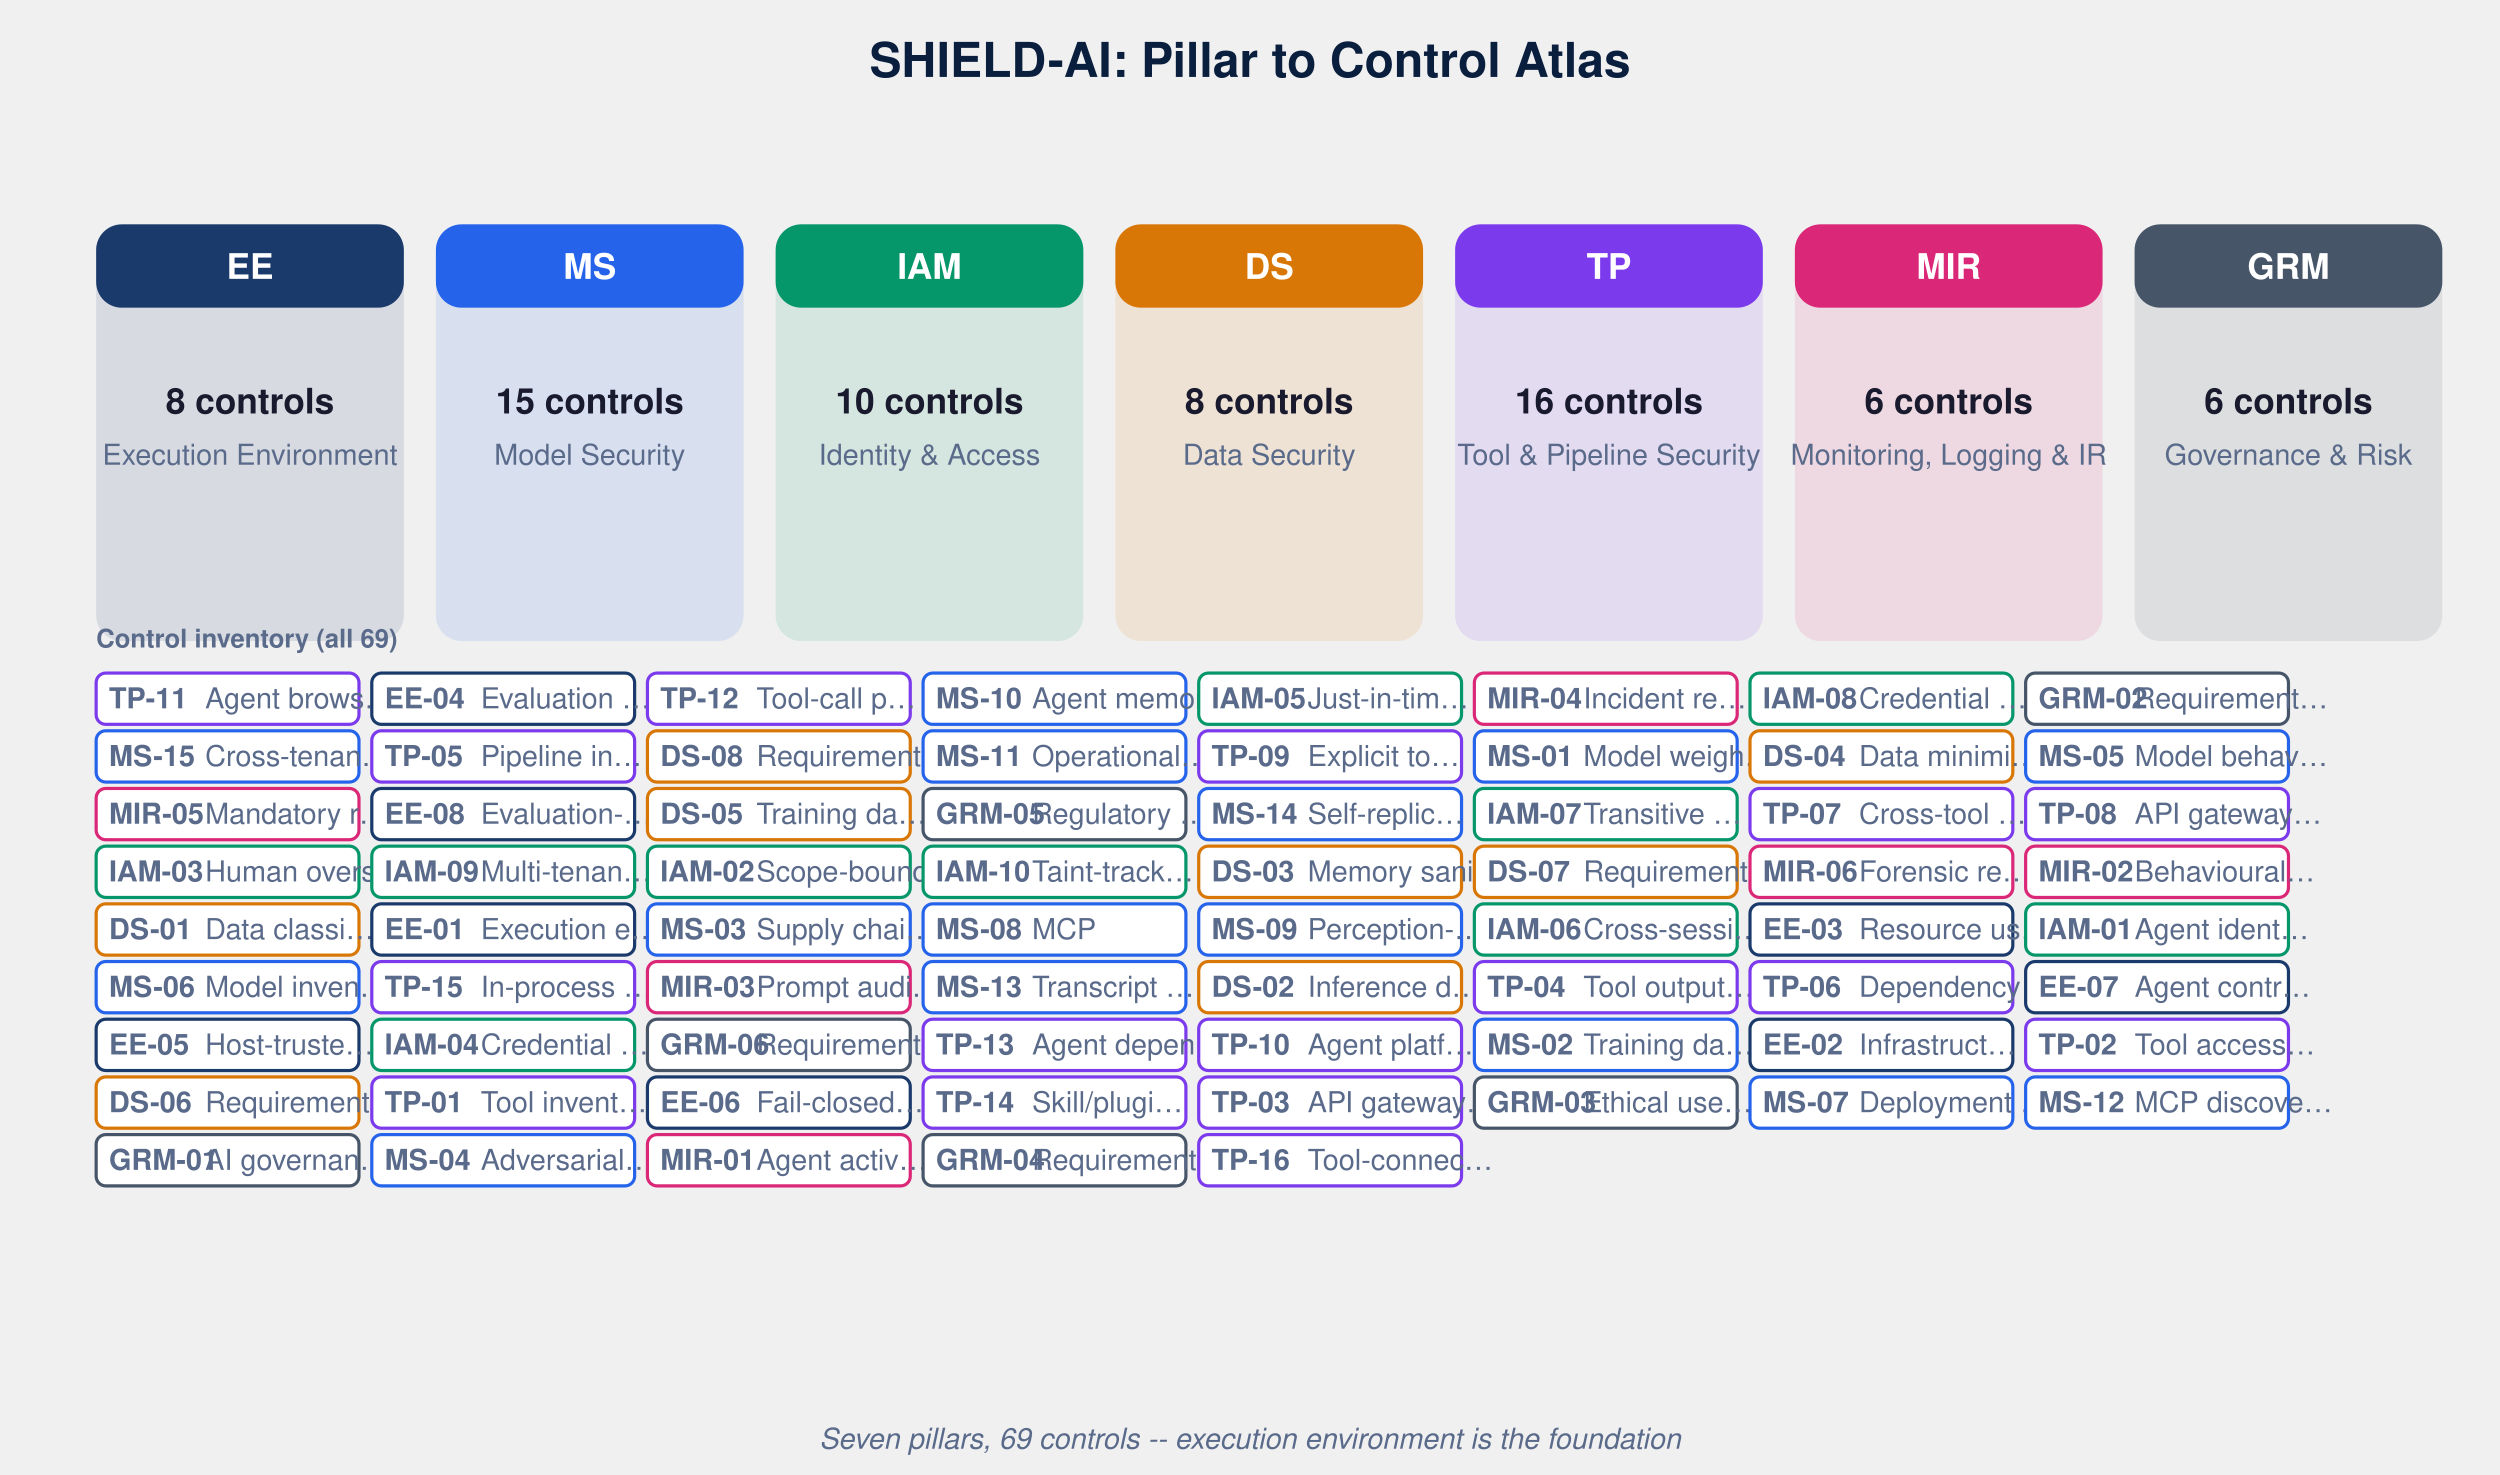
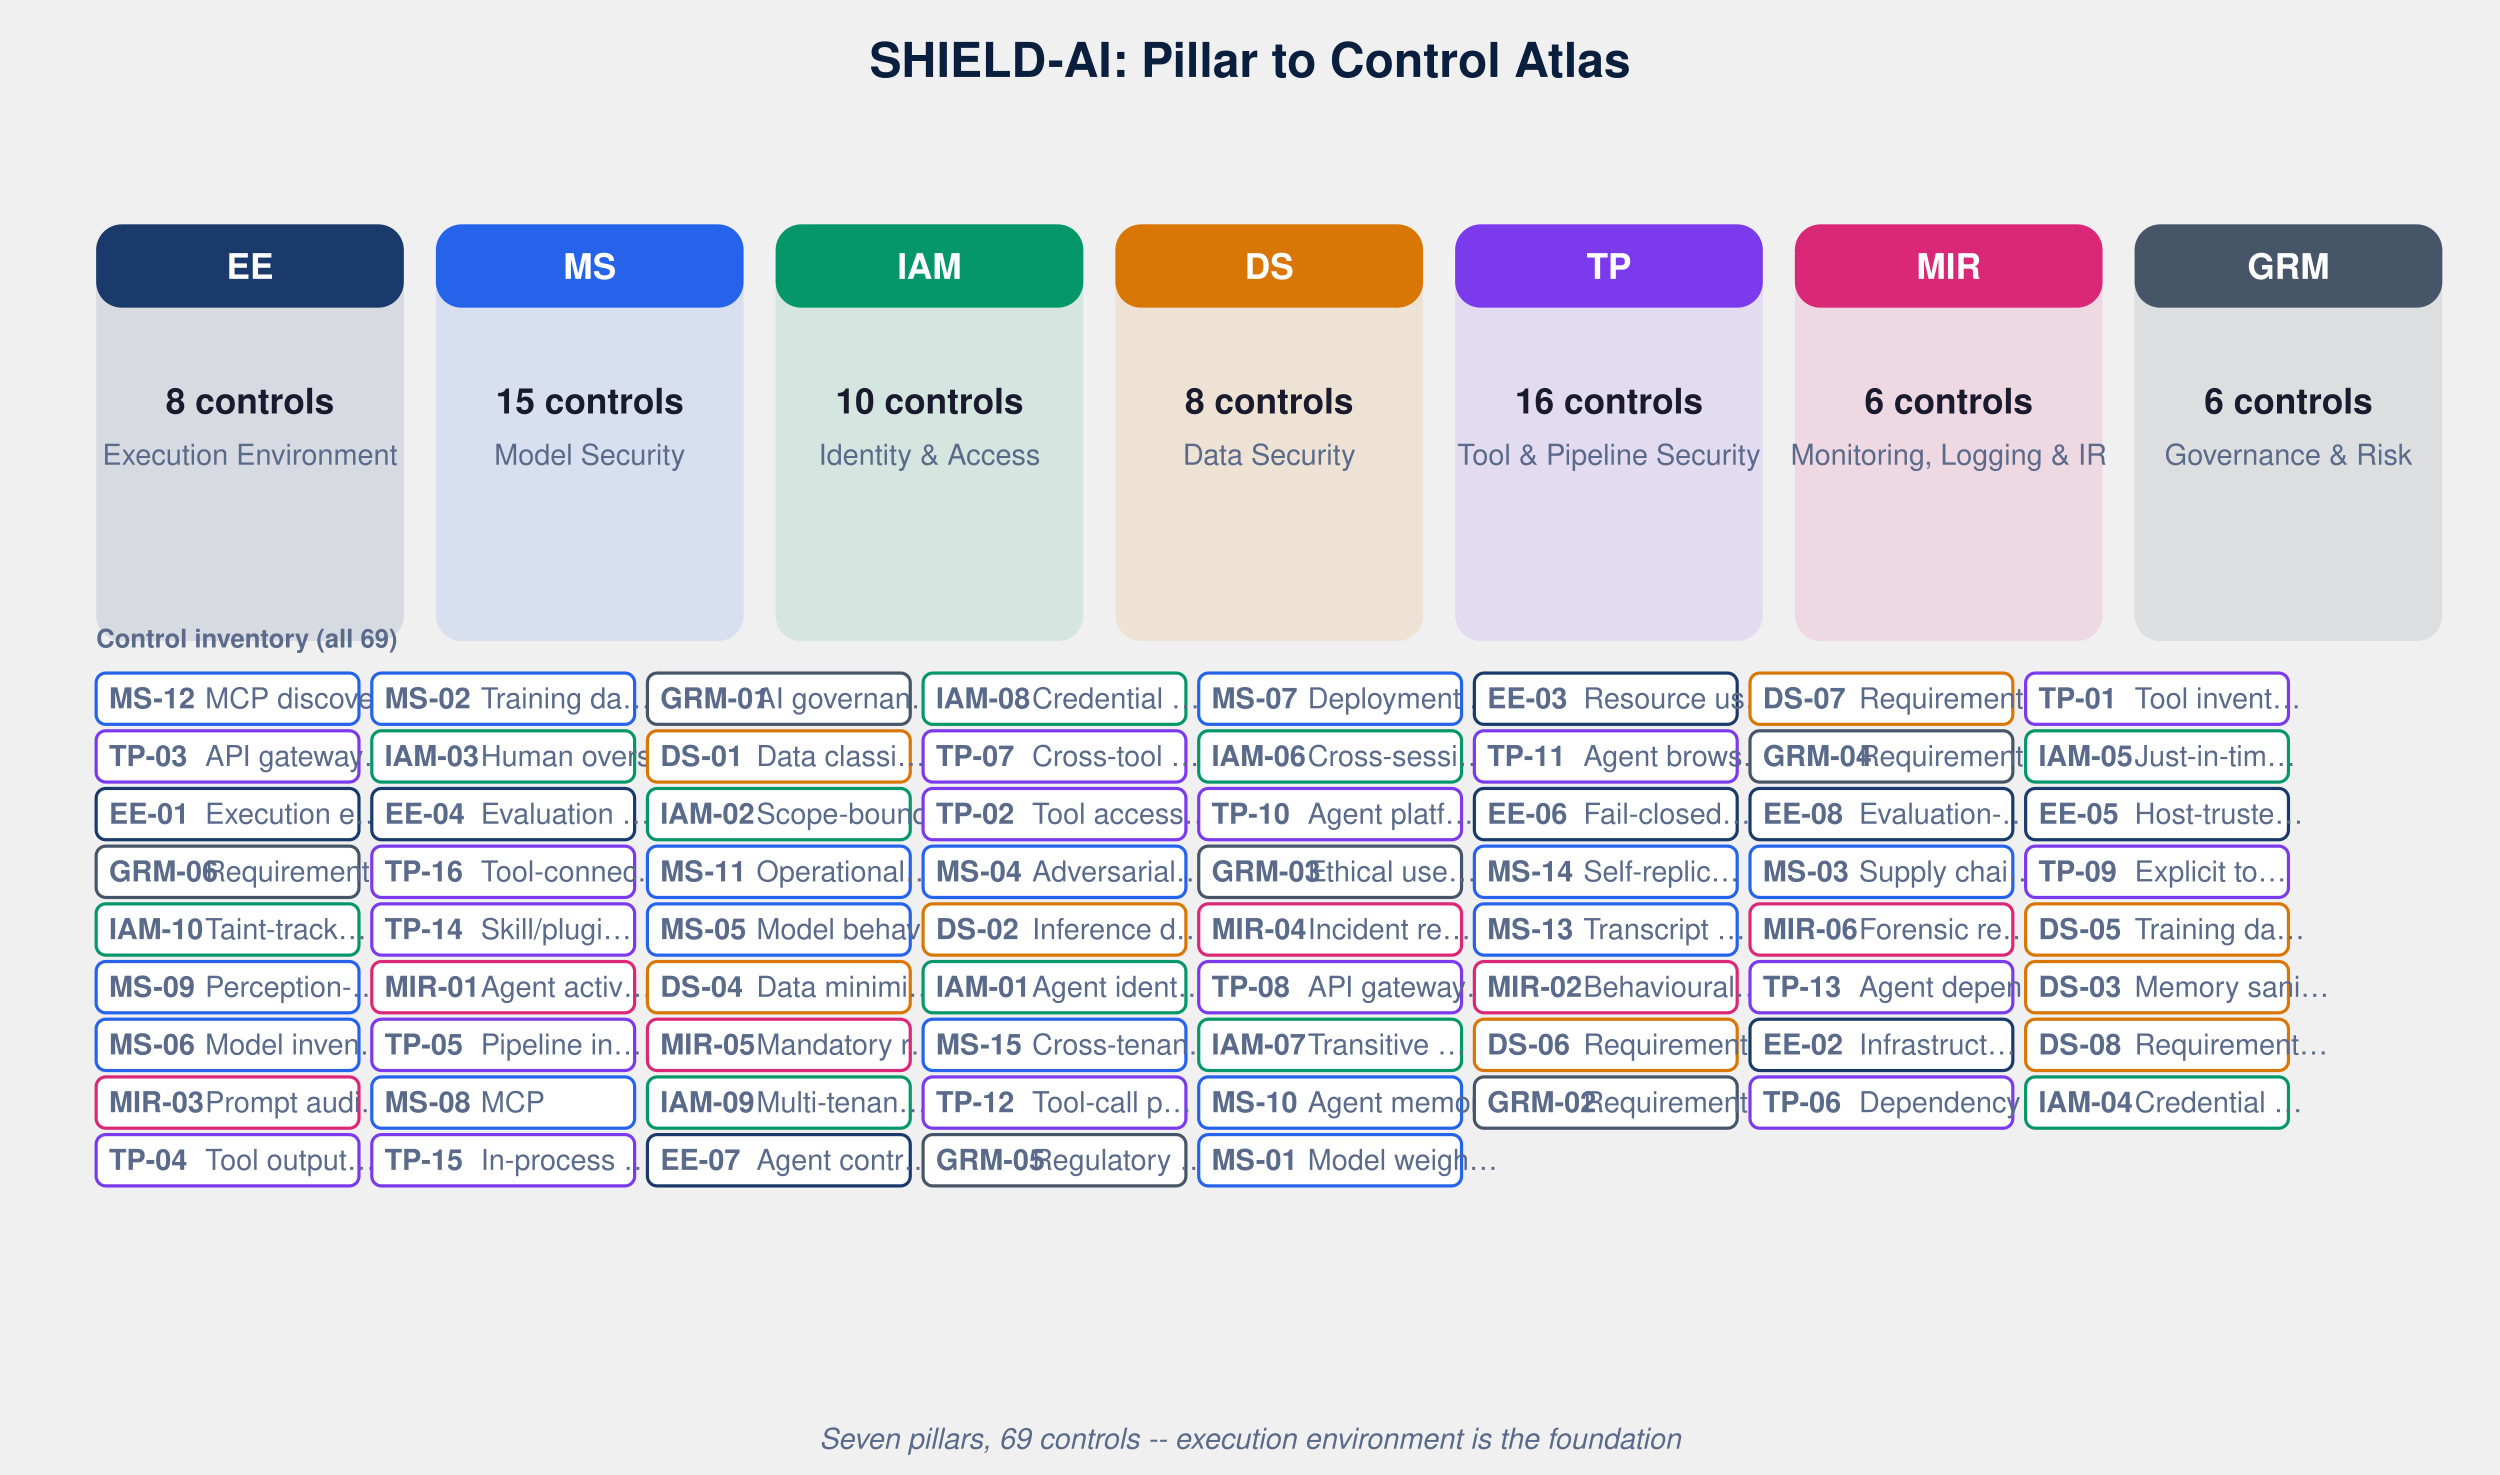
<svg xmlns="http://www.w3.org/2000/svg" viewBox="0 0 780 460" width="100%" height="100%">
  <style>
    text { font-family: 'Helvetica Neue', Helvetica, Arial, sans-serif; }
    .title { font-size: 15px; font-weight: bold; fill: #0a1e3d; }
    .label { font-size: 11px; fill: #1a1a2e; }
    .sm { font-size: 9px; fill: #5a6a8a; }
    .cap { font-size: 8px; font-weight: bold; text-transform: uppercase; fill: #5a6a8a; }
    .white { fill: #ffffff; }
  </style>
  <text x="390.0" y="24" text-anchor="middle" class="title">SHIELD-AI: Pillar to Control Atlas</text>
  <rect x="30.0" y="70.0" width="96" height="130" rx="8" fill="#1a3a6b" opacity="0.12" />
  <rect x="30.0" y="70.0" width="96" height="26" rx="8" fill="#1a3a6b" />
  <text x="78.0" y="87.0" text-anchor="middle" class="white" font-size="11" font-weight="bold">EE</text>
  <text x="78.0" y="129.0" text-anchor="middle" class="label" font-weight="bold" fill="#1a3a6b">8 controls</text>
  <text x="78.0" y="145.0" text-anchor="middle" class="sm">Execution Environment</text>
  <rect x="136.0" y="70.0" width="96" height="130" rx="8" fill="#2563eb" opacity="0.12" />
  <rect x="136.0" y="70.0" width="96" height="26" rx="8" fill="#2563eb" />
  <text x="184.0" y="87.0" text-anchor="middle" class="white" font-size="11" font-weight="bold">MS</text>
  <text x="184.0" y="129.0" text-anchor="middle" class="label" font-weight="bold" fill="#2563eb">15 controls</text>
  <text x="184.0" y="145.0" text-anchor="middle" class="sm">Model Security</text>
  <rect x="242.0" y="70.0" width="96" height="130" rx="8" fill="#059669" opacity="0.12" />
  <rect x="242.0" y="70.0" width="96" height="26" rx="8" fill="#059669" />
  <text x="290.0" y="87.0" text-anchor="middle" class="white" font-size="11" font-weight="bold">IAM</text>
  <text x="290.0" y="129.0" text-anchor="middle" class="label" font-weight="bold" fill="#059669">10 controls</text>
  <text x="290.0" y="145.0" text-anchor="middle" class="sm">Identity &amp; Access</text>
  <rect x="348.0" y="70.0" width="96" height="130" rx="8" fill="#d97706" opacity="0.12" />
  <rect x="348.0" y="70.0" width="96" height="26" rx="8" fill="#d97706" />
  <text x="396.0" y="87.0" text-anchor="middle" class="white" font-size="11" font-weight="bold">DS</text>
  <text x="396.0" y="129.0" text-anchor="middle" class="label" font-weight="bold" fill="#d97706">8 controls</text>
  <text x="396.0" y="145.0" text-anchor="middle" class="sm">Data Security</text>
  <rect x="454.0" y="70.0" width="96" height="130" rx="8" fill="#7c3aed" opacity="0.12" />
  <rect x="454.0" y="70.0" width="96" height="26" rx="8" fill="#7c3aed" />
  <text x="502.0" y="87.0" text-anchor="middle" class="white" font-size="11" font-weight="bold">TP</text>
  <text x="502.0" y="129.0" text-anchor="middle" class="label" font-weight="bold" fill="#7c3aed">16 controls</text>
  <text x="502.0" y="145.0" text-anchor="middle" class="sm">Tool &amp; Pipeline Security</text>
  <rect x="560.0" y="70.0" width="96" height="130" rx="8" fill="#db2777" opacity="0.12" />
  <rect x="560.0" y="70.0" width="96" height="26" rx="8" fill="#db2777" />
  <text x="608.0" y="87.0" text-anchor="middle" class="white" font-size="11" font-weight="bold">MIR</text>
  <text x="608.0" y="129.0" text-anchor="middle" class="label" font-weight="bold" fill="#db2777">6 controls</text>
  <text x="608.0" y="145.0" text-anchor="middle" class="sm">Monitoring, Logging &amp; IR</text>
  <rect x="666.0" y="70.0" width="96" height="130" rx="8" fill="#475569" opacity="0.12" />
  <rect x="666.0" y="70.0" width="96" height="26" rx="8" fill="#475569" />
  <text x="714.0" y="87.0" text-anchor="middle" class="white" font-size="11" font-weight="bold">GRM</text>
  <text x="714.0" y="129.0" text-anchor="middle" class="label" font-weight="bold" fill="#475569">6 controls</text>
  <text x="714.0" y="145.0" text-anchor="middle" class="sm">Governance &amp; Risk</text>
  <text x="30" y="202" class="cap">Control inventory (all 69)</text>
-   <rect x="30" y="210" width="82" height="16" rx="3" fill="#ffffff" stroke="#7c3aed" stroke-width="1" />
-   <text x="34" y="221" class="sm" font-weight="bold" fill="#7c3aed">TP-11</text>
-   <text x="64" y="221" class="sm">Agent brows…</text>
-   <rect x="116" y="210" width="82" height="16" rx="3" fill="#ffffff" stroke="#1a3a6b" stroke-width="1" />
-   <text x="120" y="221" class="sm" font-weight="bold" fill="#1a3a6b">EE-04</text>
-   <text x="150" y="221" class="sm">Evaluation …</text>
-   <rect x="202" y="210" width="82" height="16" rx="3" fill="#ffffff" stroke="#7c3aed" stroke-width="1" />
-   <text x="206" y="221" class="sm" font-weight="bold" fill="#7c3aed">TP-12</text>
-   <text x="236" y="221" class="sm">Tool-call p…</text>
-   <rect x="288" y="210" width="82" height="16" rx="3" fill="#ffffff" stroke="#2563eb" stroke-width="1" />
-   <text x="292" y="221" class="sm" font-weight="bold" fill="#2563eb">MS-10</text>
-   <text x="322" y="221" class="sm">Agent memor…</text>
-   <rect x="374" y="210" width="82" height="16" rx="3" fill="#ffffff" stroke="#059669" stroke-width="1" />
-   <text x="378" y="221" class="sm" font-weight="bold" fill="#059669">IAM-05</text>
-   <text x="408" y="221" class="sm">Just-in-tim…</text>
-   <rect x="460" y="210" width="82" height="16" rx="3" fill="#ffffff" stroke="#db2777" stroke-width="1" />
-   <text x="464" y="221" class="sm" font-weight="bold" fill="#db2777">MIR-04</text>
-   <text x="494" y="221" class="sm">Incident re…</text>
-   <rect x="546" y="210" width="82" height="16" rx="3" fill="#ffffff" stroke="#059669" stroke-width="1" />
-   <text x="550" y="221" class="sm" font-weight="bold" fill="#059669">IAM-08</text>
-   <text x="580" y="221" class="sm">Credential …</text>
-   <rect x="632" y="210" width="82" height="16" rx="3" fill="#ffffff" stroke="#475569" stroke-width="1" />
-   <text x="636" y="221" class="sm" font-weight="bold" fill="#475569">GRM-02</text>
-   <text x="666" y="221" class="sm">Requirement…</text>
-   <rect x="30" y="228" width="82" height="16" rx="3" fill="#ffffff" stroke="#2563eb" stroke-width="1" />
-   <text x="34" y="239" class="sm" font-weight="bold" fill="#2563eb">MS-15</text>
-   <text x="64" y="239" class="sm">Cross-tenan…</text>
-   <rect x="116" y="228" width="82" height="16" rx="3" fill="#ffffff" stroke="#7c3aed" stroke-width="1" />
-   <text x="120" y="239" class="sm" font-weight="bold" fill="#7c3aed">TP-05</text>
-   <text x="150" y="239" class="sm">Pipeline in…</text>
+   <rect x="30" y="210" width="82" height="16" rx="3" fill="#ffffff" stroke="#2563eb" stroke-width="1" />
+   <text x="34" y="221" class="sm" font-weight="bold" fill="#2563eb">MS-12</text>
+   <text x="64" y="221" class="sm">MCP discove…</text>
+   <rect x="116" y="210" width="82" height="16" rx="3" fill="#ffffff" stroke="#2563eb" stroke-width="1" />
+   <text x="120" y="221" class="sm" font-weight="bold" fill="#2563eb">MS-02</text>
+   <text x="150" y="221" class="sm">Training da…</text>
+   <rect x="202" y="210" width="82" height="16" rx="3" fill="#ffffff" stroke="#475569" stroke-width="1" />
+   <text x="206" y="221" class="sm" font-weight="bold" fill="#475569">GRM-01</text>
+   <text x="236" y="221" class="sm">AI governan…</text>
+   <rect x="288" y="210" width="82" height="16" rx="3" fill="#ffffff" stroke="#059669" stroke-width="1" />
+   <text x="292" y="221" class="sm" font-weight="bold" fill="#059669">IAM-08</text>
+   <text x="322" y="221" class="sm">Credential …</text>
+   <rect x="374" y="210" width="82" height="16" rx="3" fill="#ffffff" stroke="#2563eb" stroke-width="1" />
+   <text x="378" y="221" class="sm" font-weight="bold" fill="#2563eb">MS-07</text>
+   <text x="408" y="221" class="sm">Deployment …</text>
+   <rect x="460" y="210" width="82" height="16" rx="3" fill="#ffffff" stroke="#1a3a6b" stroke-width="1" />
+   <text x="464" y="221" class="sm" font-weight="bold" fill="#1a3a6b">EE-03</text>
+   <text x="494" y="221" class="sm">Resource us…</text>
+   <rect x="546" y="210" width="82" height="16" rx="3" fill="#ffffff" stroke="#d97706" stroke-width="1" />
+   <text x="550" y="221" class="sm" font-weight="bold" fill="#d97706">DS-07</text>
+   <text x="580" y="221" class="sm">Requirement…</text>
+   <rect x="632" y="210" width="82" height="16" rx="3" fill="#ffffff" stroke="#7c3aed" stroke-width="1" />
+   <text x="636" y="221" class="sm" font-weight="bold" fill="#7c3aed">TP-01</text>
+   <text x="666" y="221" class="sm">Tool invent…</text>
+   <rect x="30" y="228" width="82" height="16" rx="3" fill="#ffffff" stroke="#7c3aed" stroke-width="1" />
+   <text x="34" y="239" class="sm" font-weight="bold" fill="#7c3aed">TP-03</text>
+   <text x="64" y="239" class="sm">API gateway…</text>
+   <rect x="116" y="228" width="82" height="16" rx="3" fill="#ffffff" stroke="#059669" stroke-width="1" />
+   <text x="120" y="239" class="sm" font-weight="bold" fill="#059669">IAM-03</text>
+   <text x="150" y="239" class="sm">Human overs…</text>
  <rect x="202" y="228" width="82" height="16" rx="3" fill="#ffffff" stroke="#d97706" stroke-width="1" />
-   <text x="206" y="239" class="sm" font-weight="bold" fill="#d97706">DS-08</text>
-   <text x="236" y="239" class="sm">Requirement…</text>
-   <rect x="288" y="228" width="82" height="16" rx="3" fill="#ffffff" stroke="#2563eb" stroke-width="1" />
-   <text x="292" y="239" class="sm" font-weight="bold" fill="#2563eb">MS-11</text>
-   <text x="322" y="239" class="sm">Operational…</text>
-   <rect x="374" y="228" width="82" height="16" rx="3" fill="#ffffff" stroke="#7c3aed" stroke-width="1" />
-   <text x="378" y="239" class="sm" font-weight="bold" fill="#7c3aed">TP-09</text>
-   <text x="408" y="239" class="sm">Explicit to…</text>
-   <rect x="460" y="228" width="82" height="16" rx="3" fill="#ffffff" stroke="#2563eb" stroke-width="1" />
-   <text x="464" y="239" class="sm" font-weight="bold" fill="#2563eb">MS-01</text>
-   <text x="494" y="239" class="sm">Model weigh…</text>
-   <rect x="546" y="228" width="82" height="16" rx="3" fill="#ffffff" stroke="#d97706" stroke-width="1" />
-   <text x="550" y="239" class="sm" font-weight="bold" fill="#d97706">DS-04</text>
-   <text x="580" y="239" class="sm">Data minimi…</text>
-   <rect x="632" y="228" width="82" height="16" rx="3" fill="#ffffff" stroke="#2563eb" stroke-width="1" />
-   <text x="636" y="239" class="sm" font-weight="bold" fill="#2563eb">MS-05</text>
-   <text x="666" y="239" class="sm">Model behav…</text>
-   <rect x="30" y="246" width="82" height="16" rx="3" fill="#ffffff" stroke="#db2777" stroke-width="1" />
-   <text x="34" y="257" class="sm" font-weight="bold" fill="#db2777">MIR-05</text>
-   <text x="64" y="257" class="sm">Mandatory r…</text>
+   <text x="206" y="239" class="sm" font-weight="bold" fill="#d97706">DS-01</text>
+   <text x="236" y="239" class="sm">Data classi…</text>
+   <rect x="288" y="228" width="82" height="16" rx="3" fill="#ffffff" stroke="#7c3aed" stroke-width="1" />
+   <text x="292" y="239" class="sm" font-weight="bold" fill="#7c3aed">TP-07</text>
+   <text x="322" y="239" class="sm">Cross-tool …</text>
+   <rect x="374" y="228" width="82" height="16" rx="3" fill="#ffffff" stroke="#059669" stroke-width="1" />
+   <text x="378" y="239" class="sm" font-weight="bold" fill="#059669">IAM-06</text>
+   <text x="408" y="239" class="sm">Cross-sessi…</text>
+   <rect x="460" y="228" width="82" height="16" rx="3" fill="#ffffff" stroke="#7c3aed" stroke-width="1" />
+   <text x="464" y="239" class="sm" font-weight="bold" fill="#7c3aed">TP-11</text>
+   <text x="494" y="239" class="sm">Agent brows…</text>
+   <rect x="546" y="228" width="82" height="16" rx="3" fill="#ffffff" stroke="#475569" stroke-width="1" />
+   <text x="550" y="239" class="sm" font-weight="bold" fill="#475569">GRM-04</text>
+   <text x="580" y="239" class="sm">Requirement…</text>
+   <rect x="632" y="228" width="82" height="16" rx="3" fill="#ffffff" stroke="#059669" stroke-width="1" />
+   <text x="636" y="239" class="sm" font-weight="bold" fill="#059669">IAM-05</text>
+   <text x="666" y="239" class="sm">Just-in-tim…</text>
+   <rect x="30" y="246" width="82" height="16" rx="3" fill="#ffffff" stroke="#1a3a6b" stroke-width="1" />
+   <text x="34" y="257" class="sm" font-weight="bold" fill="#1a3a6b">EE-01</text>
+   <text x="64" y="257" class="sm">Execution e…</text>
  <rect x="116" y="246" width="82" height="16" rx="3" fill="#ffffff" stroke="#1a3a6b" stroke-width="1" />
-   <text x="120" y="257" class="sm" font-weight="bold" fill="#1a3a6b">EE-08</text>
-   <text x="150" y="257" class="sm">Evaluation-…</text>
-   <rect x="202" y="246" width="82" height="16" rx="3" fill="#ffffff" stroke="#d97706" stroke-width="1" />
-   <text x="206" y="257" class="sm" font-weight="bold" fill="#d97706">DS-05</text>
-   <text x="236" y="257" class="sm">Training da…</text>
-   <rect x="288" y="246" width="82" height="16" rx="3" fill="#ffffff" stroke="#475569" stroke-width="1" />
-   <text x="292" y="257" class="sm" font-weight="bold" fill="#475569">GRM-05</text>
-   <text x="322" y="257" class="sm">Regulatory …</text>
-   <rect x="374" y="246" width="82" height="16" rx="3" fill="#ffffff" stroke="#2563eb" stroke-width="1" />
-   <text x="378" y="257" class="sm" font-weight="bold" fill="#2563eb">MS-14</text>
-   <text x="408" y="257" class="sm">Self-replic…</text>
-   <rect x="460" y="246" width="82" height="16" rx="3" fill="#ffffff" stroke="#059669" stroke-width="1" />
-   <text x="464" y="257" class="sm" font-weight="bold" fill="#059669">IAM-07</text>
-   <text x="494" y="257" class="sm">Transitive …</text>
-   <rect x="546" y="246" width="82" height="16" rx="3" fill="#ffffff" stroke="#7c3aed" stroke-width="1" />
-   <text x="550" y="257" class="sm" font-weight="bold" fill="#7c3aed">TP-07</text>
-   <text x="580" y="257" class="sm">Cross-tool …</text>
-   <rect x="632" y="246" width="82" height="16" rx="3" fill="#ffffff" stroke="#7c3aed" stroke-width="1" />
-   <text x="636" y="257" class="sm" font-weight="bold" fill="#7c3aed">TP-08</text>
-   <text x="666" y="257" class="sm">API gateway…</text>
-   <rect x="30" y="264" width="82" height="16" rx="3" fill="#ffffff" stroke="#059669" stroke-width="1" />
-   <text x="34" y="275" class="sm" font-weight="bold" fill="#059669">IAM-03</text>
-   <text x="64" y="275" class="sm">Human overs…</text>
-   <rect x="116" y="264" width="82" height="16" rx="3" fill="#ffffff" stroke="#059669" stroke-width="1" />
-   <text x="120" y="275" class="sm" font-weight="bold" fill="#059669">IAM-09</text>
-   <text x="150" y="275" class="sm">Multi-tenan…</text>
-   <rect x="202" y="264" width="82" height="16" rx="3" fill="#ffffff" stroke="#059669" stroke-width="1" />
-   <text x="206" y="275" class="sm" font-weight="bold" fill="#059669">IAM-02</text>
-   <text x="236" y="275" class="sm">Scope-bound…</text>
-   <rect x="288" y="264" width="82" height="16" rx="3" fill="#ffffff" stroke="#059669" stroke-width="1" />
-   <text x="292" y="275" class="sm" font-weight="bold" fill="#059669">IAM-10</text>
-   <text x="322" y="275" class="sm">Taint-track…</text>
-   <rect x="374" y="264" width="82" height="16" rx="3" fill="#ffffff" stroke="#d97706" stroke-width="1" />
-   <text x="378" y="275" class="sm" font-weight="bold" fill="#d97706">DS-03</text>
-   <text x="408" y="275" class="sm">Memory sani…</text>
-   <rect x="460" y="264" width="82" height="16" rx="3" fill="#ffffff" stroke="#d97706" stroke-width="1" />
-   <text x="464" y="275" class="sm" font-weight="bold" fill="#d97706">DS-07</text>
-   <text x="494" y="275" class="sm">Requirement…</text>
-   <rect x="546" y="264" width="82" height="16" rx="3" fill="#ffffff" stroke="#db2777" stroke-width="1" />
-   <text x="550" y="275" class="sm" font-weight="bold" fill="#db2777">MIR-06</text>
-   <text x="580" y="275" class="sm">Forensic re…</text>
-   <rect x="632" y="264" width="82" height="16" rx="3" fill="#ffffff" stroke="#db2777" stroke-width="1" />
-   <text x="636" y="275" class="sm" font-weight="bold" fill="#db2777">MIR-02</text>
-   <text x="666" y="275" class="sm">Behavioural…</text>
-   <rect x="30" y="282" width="82" height="16" rx="3" fill="#ffffff" stroke="#d97706" stroke-width="1" />
-   <text x="34" y="293" class="sm" font-weight="bold" fill="#d97706">DS-01</text>
-   <text x="64" y="293" class="sm">Data classi…</text>
-   <rect x="116" y="282" width="82" height="16" rx="3" fill="#ffffff" stroke="#1a3a6b" stroke-width="1" />
-   <text x="120" y="293" class="sm" font-weight="bold" fill="#1a3a6b">EE-01</text>
-   <text x="150" y="293" class="sm">Execution e…</text>
+   <text x="120" y="257" class="sm" font-weight="bold" fill="#1a3a6b">EE-04</text>
+   <text x="150" y="257" class="sm">Evaluation …</text>
+   <rect x="202" y="246" width="82" height="16" rx="3" fill="#ffffff" stroke="#059669" stroke-width="1" />
+   <text x="206" y="257" class="sm" font-weight="bold" fill="#059669">IAM-02</text>
+   <text x="236" y="257" class="sm">Scope-bound…</text>
+   <rect x="288" y="246" width="82" height="16" rx="3" fill="#ffffff" stroke="#7c3aed" stroke-width="1" />
+   <text x="292" y="257" class="sm" font-weight="bold" fill="#7c3aed">TP-02</text>
+   <text x="322" y="257" class="sm">Tool access…</text>
+   <rect x="374" y="246" width="82" height="16" rx="3" fill="#ffffff" stroke="#7c3aed" stroke-width="1" />
+   <text x="378" y="257" class="sm" font-weight="bold" fill="#7c3aed">TP-10</text>
+   <text x="408" y="257" class="sm">Agent platf…</text>
+   <rect x="460" y="246" width="82" height="16" rx="3" fill="#ffffff" stroke="#1a3a6b" stroke-width="1" />
+   <text x="464" y="257" class="sm" font-weight="bold" fill="#1a3a6b">EE-06</text>
+   <text x="494" y="257" class="sm">Fail-closed…</text>
+   <rect x="546" y="246" width="82" height="16" rx="3" fill="#ffffff" stroke="#1a3a6b" stroke-width="1" />
+   <text x="550" y="257" class="sm" font-weight="bold" fill="#1a3a6b">EE-08</text>
+   <text x="580" y="257" class="sm">Evaluation-…</text>
+   <rect x="632" y="246" width="82" height="16" rx="3" fill="#ffffff" stroke="#1a3a6b" stroke-width="1" />
+   <text x="636" y="257" class="sm" font-weight="bold" fill="#1a3a6b">EE-05</text>
+   <text x="666" y="257" class="sm">Host-truste…</text>
+   <rect x="30" y="264" width="82" height="16" rx="3" fill="#ffffff" stroke="#475569" stroke-width="1" />
+   <text x="34" y="275" class="sm" font-weight="bold" fill="#475569">GRM-06</text>
+   <text x="64" y="275" class="sm">Requirement…</text>
+   <rect x="116" y="264" width="82" height="16" rx="3" fill="#ffffff" stroke="#7c3aed" stroke-width="1" />
+   <text x="120" y="275" class="sm" font-weight="bold" fill="#7c3aed">TP-16</text>
+   <text x="150" y="275" class="sm">Tool-connec…</text>
+   <rect x="202" y="264" width="82" height="16" rx="3" fill="#ffffff" stroke="#2563eb" stroke-width="1" />
+   <text x="206" y="275" class="sm" font-weight="bold" fill="#2563eb">MS-11</text>
+   <text x="236" y="275" class="sm">Operational…</text>
+   <rect x="288" y="264" width="82" height="16" rx="3" fill="#ffffff" stroke="#2563eb" stroke-width="1" />
+   <text x="292" y="275" class="sm" font-weight="bold" fill="#2563eb">MS-04</text>
+   <text x="322" y="275" class="sm">Adversarial…</text>
+   <rect x="374" y="264" width="82" height="16" rx="3" fill="#ffffff" stroke="#475569" stroke-width="1" />
+   <text x="378" y="275" class="sm" font-weight="bold" fill="#475569">GRM-03</text>
+   <text x="408" y="275" class="sm">Ethical use…</text>
+   <rect x="460" y="264" width="82" height="16" rx="3" fill="#ffffff" stroke="#2563eb" stroke-width="1" />
+   <text x="464" y="275" class="sm" font-weight="bold" fill="#2563eb">MS-14</text>
+   <text x="494" y="275" class="sm">Self-replic…</text>
+   <rect x="546" y="264" width="82" height="16" rx="3" fill="#ffffff" stroke="#2563eb" stroke-width="1" />
+   <text x="550" y="275" class="sm" font-weight="bold" fill="#2563eb">MS-03</text>
+   <text x="580" y="275" class="sm">Supply chai…</text>
+   <rect x="632" y="264" width="82" height="16" rx="3" fill="#ffffff" stroke="#7c3aed" stroke-width="1" />
+   <text x="636" y="275" class="sm" font-weight="bold" fill="#7c3aed">TP-09</text>
+   <text x="666" y="275" class="sm">Explicit to…</text>
+   <rect x="30" y="282" width="82" height="16" rx="3" fill="#ffffff" stroke="#059669" stroke-width="1" />
+   <text x="34" y="293" class="sm" font-weight="bold" fill="#059669">IAM-10</text>
+   <text x="64" y="293" class="sm">Taint-track…</text>
+   <rect x="116" y="282" width="82" height="16" rx="3" fill="#ffffff" stroke="#7c3aed" stroke-width="1" />
+   <text x="120" y="293" class="sm" font-weight="bold" fill="#7c3aed">TP-14</text>
+   <text x="150" y="293" class="sm">Skill/plugi…</text>
  <rect x="202" y="282" width="82" height="16" rx="3" fill="#ffffff" stroke="#2563eb" stroke-width="1" />
-   <text x="206" y="293" class="sm" font-weight="bold" fill="#2563eb">MS-03</text>
-   <text x="236" y="293" class="sm">Supply chai…</text>
-   <rect x="288" y="282" width="82" height="16" rx="3" fill="#ffffff" stroke="#2563eb" stroke-width="1" />
-   <text x="292" y="293" class="sm" font-weight="bold" fill="#2563eb">MS-08</text>
-   <text x="322" y="293" class="sm">MCP</text>
-   <rect x="374" y="282" width="82" height="16" rx="3" fill="#ffffff" stroke="#2563eb" stroke-width="1" />
-   <text x="378" y="293" class="sm" font-weight="bold" fill="#2563eb">MS-09</text>
-   <text x="408" y="293" class="sm">Perception-…</text>
-   <rect x="460" y="282" width="82" height="16" rx="3" fill="#ffffff" stroke="#059669" stroke-width="1" />
-   <text x="464" y="293" class="sm" font-weight="bold" fill="#059669">IAM-06</text>
-   <text x="494" y="293" class="sm">Cross-sessi…</text>
-   <rect x="546" y="282" width="82" height="16" rx="3" fill="#ffffff" stroke="#1a3a6b" stroke-width="1" />
-   <text x="550" y="293" class="sm" font-weight="bold" fill="#1a3a6b">EE-03</text>
-   <text x="580" y="293" class="sm">Resource us…</text>
-   <rect x="632" y="282" width="82" height="16" rx="3" fill="#ffffff" stroke="#059669" stroke-width="1" />
-   <text x="636" y="293" class="sm" font-weight="bold" fill="#059669">IAM-01</text>
-   <text x="666" y="293" class="sm">Agent ident…</text>
+   <text x="206" y="293" class="sm" font-weight="bold" fill="#2563eb">MS-05</text>
+   <text x="236" y="293" class="sm">Model behav…</text>
+   <rect x="288" y="282" width="82" height="16" rx="3" fill="#ffffff" stroke="#d97706" stroke-width="1" />
+   <text x="292" y="293" class="sm" font-weight="bold" fill="#d97706">DS-02</text>
+   <text x="322" y="293" class="sm">Inference d…</text>
+   <rect x="374" y="282" width="82" height="16" rx="3" fill="#ffffff" stroke="#db2777" stroke-width="1" />
+   <text x="378" y="293" class="sm" font-weight="bold" fill="#db2777">MIR-04</text>
+   <text x="408" y="293" class="sm">Incident re…</text>
+   <rect x="460" y="282" width="82" height="16" rx="3" fill="#ffffff" stroke="#2563eb" stroke-width="1" />
+   <text x="464" y="293" class="sm" font-weight="bold" fill="#2563eb">MS-13</text>
+   <text x="494" y="293" class="sm">Transcript …</text>
+   <rect x="546" y="282" width="82" height="16" rx="3" fill="#ffffff" stroke="#db2777" stroke-width="1" />
+   <text x="550" y="293" class="sm" font-weight="bold" fill="#db2777">MIR-06</text>
+   <text x="580" y="293" class="sm">Forensic re…</text>
+   <rect x="632" y="282" width="82" height="16" rx="3" fill="#ffffff" stroke="#d97706" stroke-width="1" />
+   <text x="636" y="293" class="sm" font-weight="bold" fill="#d97706">DS-05</text>
+   <text x="666" y="293" class="sm">Training da…</text>
  <rect x="30" y="300" width="82" height="16" rx="3" fill="#ffffff" stroke="#2563eb" stroke-width="1" />
-   <text x="34" y="311" class="sm" font-weight="bold" fill="#2563eb">MS-06</text>
-   <text x="64" y="311" class="sm">Model inven…</text>
-   <rect x="116" y="300" width="82" height="16" rx="3" fill="#ffffff" stroke="#7c3aed" stroke-width="1" />
-   <text x="120" y="311" class="sm" font-weight="bold" fill="#7c3aed">TP-15</text>
-   <text x="150" y="311" class="sm">In-process …</text>
-   <rect x="202" y="300" width="82" height="16" rx="3" fill="#ffffff" stroke="#db2777" stroke-width="1" />
-   <text x="206" y="311" class="sm" font-weight="bold" fill="#db2777">MIR-03</text>
-   <text x="236" y="311" class="sm">Prompt audi…</text>
-   <rect x="288" y="300" width="82" height="16" rx="3" fill="#ffffff" stroke="#2563eb" stroke-width="1" />
-   <text x="292" y="311" class="sm" font-weight="bold" fill="#2563eb">MS-13</text>
-   <text x="322" y="311" class="sm">Transcript …</text>
-   <rect x="374" y="300" width="82" height="16" rx="3" fill="#ffffff" stroke="#d97706" stroke-width="1" />
-   <text x="378" y="311" class="sm" font-weight="bold" fill="#d97706">DS-02</text>
-   <text x="408" y="311" class="sm">Inference d…</text>
-   <rect x="460" y="300" width="82" height="16" rx="3" fill="#ffffff" stroke="#7c3aed" stroke-width="1" />
-   <text x="464" y="311" class="sm" font-weight="bold" fill="#7c3aed">TP-04</text>
-   <text x="494" y="311" class="sm">Tool output…</text>
+   <text x="34" y="311" class="sm" font-weight="bold" fill="#2563eb">MS-09</text>
+   <text x="64" y="311" class="sm">Perception-…</text>
+   <rect x="116" y="300" width="82" height="16" rx="3" fill="#ffffff" stroke="#db2777" stroke-width="1" />
+   <text x="120" y="311" class="sm" font-weight="bold" fill="#db2777">MIR-01</text>
+   <text x="150" y="311" class="sm">Agent activ…</text>
+   <rect x="202" y="300" width="82" height="16" rx="3" fill="#ffffff" stroke="#d97706" stroke-width="1" />
+   <text x="206" y="311" class="sm" font-weight="bold" fill="#d97706">DS-04</text>
+   <text x="236" y="311" class="sm">Data minimi…</text>
+   <rect x="288" y="300" width="82" height="16" rx="3" fill="#ffffff" stroke="#059669" stroke-width="1" />
+   <text x="292" y="311" class="sm" font-weight="bold" fill="#059669">IAM-01</text>
+   <text x="322" y="311" class="sm">Agent ident…</text>
+   <rect x="374" y="300" width="82" height="16" rx="3" fill="#ffffff" stroke="#7c3aed" stroke-width="1" />
+   <text x="378" y="311" class="sm" font-weight="bold" fill="#7c3aed">TP-08</text>
+   <text x="408" y="311" class="sm">API gateway…</text>
+   <rect x="460" y="300" width="82" height="16" rx="3" fill="#ffffff" stroke="#db2777" stroke-width="1" />
+   <text x="464" y="311" class="sm" font-weight="bold" fill="#db2777">MIR-02</text>
+   <text x="494" y="311" class="sm">Behavioural…</text>
  <rect x="546" y="300" width="82" height="16" rx="3" fill="#ffffff" stroke="#7c3aed" stroke-width="1" />
-   <text x="550" y="311" class="sm" font-weight="bold" fill="#7c3aed">TP-06</text>
-   <text x="580" y="311" class="sm">Dependency …</text>
-   <rect x="632" y="300" width="82" height="16" rx="3" fill="#ffffff" stroke="#1a3a6b" stroke-width="1" />
-   <text x="636" y="311" class="sm" font-weight="bold" fill="#1a3a6b">EE-07</text>
-   <text x="666" y="311" class="sm">Agent contr…</text>
-   <rect x="30" y="318" width="82" height="16" rx="3" fill="#ffffff" stroke="#1a3a6b" stroke-width="1" />
-   <text x="34" y="329" class="sm" font-weight="bold" fill="#1a3a6b">EE-05</text>
-   <text x="64" y="329" class="sm">Host-truste…</text>
-   <rect x="116" y="318" width="82" height="16" rx="3" fill="#ffffff" stroke="#059669" stroke-width="1" />
-   <text x="120" y="329" class="sm" font-weight="bold" fill="#059669">IAM-04</text>
-   <text x="150" y="329" class="sm">Credential …</text>
-   <rect x="202" y="318" width="82" height="16" rx="3" fill="#ffffff" stroke="#475569" stroke-width="1" />
-   <text x="206" y="329" class="sm" font-weight="bold" fill="#475569">GRM-06</text>
-   <text x="236" y="329" class="sm">Requirement…</text>
-   <rect x="288" y="318" width="82" height="16" rx="3" fill="#ffffff" stroke="#7c3aed" stroke-width="1" />
-   <text x="292" y="329" class="sm" font-weight="bold" fill="#7c3aed">TP-13</text>
-   <text x="322" y="329" class="sm">Agent depen…</text>
-   <rect x="374" y="318" width="82" height="16" rx="3" fill="#ffffff" stroke="#7c3aed" stroke-width="1" />
-   <text x="378" y="329" class="sm" font-weight="bold" fill="#7c3aed">TP-10</text>
-   <text x="408" y="329" class="sm">Agent platf…</text>
-   <rect x="460" y="318" width="82" height="16" rx="3" fill="#ffffff" stroke="#2563eb" stroke-width="1" />
-   <text x="464" y="329" class="sm" font-weight="bold" fill="#2563eb">MS-02</text>
-   <text x="494" y="329" class="sm">Training da…</text>
+   <text x="550" y="311" class="sm" font-weight="bold" fill="#7c3aed">TP-13</text>
+   <text x="580" y="311" class="sm">Agent depen…</text>
+   <rect x="632" y="300" width="82" height="16" rx="3" fill="#ffffff" stroke="#d97706" stroke-width="1" />
+   <text x="636" y="311" class="sm" font-weight="bold" fill="#d97706">DS-03</text>
+   <text x="666" y="311" class="sm">Memory sani…</text>
+   <rect x="30" y="318" width="82" height="16" rx="3" fill="#ffffff" stroke="#2563eb" stroke-width="1" />
+   <text x="34" y="329" class="sm" font-weight="bold" fill="#2563eb">MS-06</text>
+   <text x="64" y="329" class="sm">Model inven…</text>
+   <rect x="116" y="318" width="82" height="16" rx="3" fill="#ffffff" stroke="#7c3aed" stroke-width="1" />
+   <text x="120" y="329" class="sm" font-weight="bold" fill="#7c3aed">TP-05</text>
+   <text x="150" y="329" class="sm">Pipeline in…</text>
+   <rect x="202" y="318" width="82" height="16" rx="3" fill="#ffffff" stroke="#db2777" stroke-width="1" />
+   <text x="206" y="329" class="sm" font-weight="bold" fill="#db2777">MIR-05</text>
+   <text x="236" y="329" class="sm">Mandatory r…</text>
+   <rect x="288" y="318" width="82" height="16" rx="3" fill="#ffffff" stroke="#2563eb" stroke-width="1" />
+   <text x="292" y="329" class="sm" font-weight="bold" fill="#2563eb">MS-15</text>
+   <text x="322" y="329" class="sm">Cross-tenan…</text>
+   <rect x="374" y="318" width="82" height="16" rx="3" fill="#ffffff" stroke="#059669" stroke-width="1" />
+   <text x="378" y="329" class="sm" font-weight="bold" fill="#059669">IAM-07</text>
+   <text x="408" y="329" class="sm">Transitive …</text>
+   <rect x="460" y="318" width="82" height="16" rx="3" fill="#ffffff" stroke="#d97706" stroke-width="1" />
+   <text x="464" y="329" class="sm" font-weight="bold" fill="#d97706">DS-06</text>
+   <text x="494" y="329" class="sm">Requirement…</text>
  <rect x="546" y="318" width="82" height="16" rx="3" fill="#ffffff" stroke="#1a3a6b" stroke-width="1" />
  <text x="550" y="329" class="sm" font-weight="bold" fill="#1a3a6b">EE-02</text>
  <text x="580" y="329" class="sm">Infrastruct…</text>
-   <rect x="632" y="318" width="82" height="16" rx="3" fill="#ffffff" stroke="#7c3aed" stroke-width="1" />
-   <text x="636" y="329" class="sm" font-weight="bold" fill="#7c3aed">TP-02</text>
-   <text x="666" y="329" class="sm">Tool access…</text>
-   <rect x="30" y="336" width="82" height="16" rx="3" fill="#ffffff" stroke="#d97706" stroke-width="1" />
-   <text x="34" y="347" class="sm" font-weight="bold" fill="#d97706">DS-06</text>
-   <text x="64" y="347" class="sm">Requirement…</text>
-   <rect x="116" y="336" width="82" height="16" rx="3" fill="#ffffff" stroke="#7c3aed" stroke-width="1" />
-   <text x="120" y="347" class="sm" font-weight="bold" fill="#7c3aed">TP-01</text>
-   <text x="150" y="347" class="sm">Tool invent…</text>
-   <rect x="202" y="336" width="82" height="16" rx="3" fill="#ffffff" stroke="#1a3a6b" stroke-width="1" />
-   <text x="206" y="347" class="sm" font-weight="bold" fill="#1a3a6b">EE-06</text>
-   <text x="236" y="347" class="sm">Fail-closed…</text>
+   <rect x="632" y="318" width="82" height="16" rx="3" fill="#ffffff" stroke="#d97706" stroke-width="1" />
+   <text x="636" y="329" class="sm" font-weight="bold" fill="#d97706">DS-08</text>
+   <text x="666" y="329" class="sm">Requirement…</text>
+   <rect x="30" y="336" width="82" height="16" rx="3" fill="#ffffff" stroke="#db2777" stroke-width="1" />
+   <text x="34" y="347" class="sm" font-weight="bold" fill="#db2777">MIR-03</text>
+   <text x="64" y="347" class="sm">Prompt audi…</text>
+   <rect x="116" y="336" width="82" height="16" rx="3" fill="#ffffff" stroke="#2563eb" stroke-width="1" />
+   <text x="120" y="347" class="sm" font-weight="bold" fill="#2563eb">MS-08</text>
+   <text x="150" y="347" class="sm">MCP</text>
+   <rect x="202" y="336" width="82" height="16" rx="3" fill="#ffffff" stroke="#059669" stroke-width="1" />
+   <text x="206" y="347" class="sm" font-weight="bold" fill="#059669">IAM-09</text>
+   <text x="236" y="347" class="sm">Multi-tenan…</text>
  <rect x="288" y="336" width="82" height="16" rx="3" fill="#ffffff" stroke="#7c3aed" stroke-width="1" />
-   <text x="292" y="347" class="sm" font-weight="bold" fill="#7c3aed">TP-14</text>
-   <text x="322" y="347" class="sm">Skill/plugi…</text>
-   <rect x="374" y="336" width="82" height="16" rx="3" fill="#ffffff" stroke="#7c3aed" stroke-width="1" />
-   <text x="378" y="347" class="sm" font-weight="bold" fill="#7c3aed">TP-03</text>
-   <text x="408" y="347" class="sm">API gateway…</text>
+   <text x="292" y="347" class="sm" font-weight="bold" fill="#7c3aed">TP-12</text>
+   <text x="322" y="347" class="sm">Tool-call p…</text>
+   <rect x="374" y="336" width="82" height="16" rx="3" fill="#ffffff" stroke="#2563eb" stroke-width="1" />
+   <text x="378" y="347" class="sm" font-weight="bold" fill="#2563eb">MS-10</text>
+   <text x="408" y="347" class="sm">Agent memor…</text>
  <rect x="460" y="336" width="82" height="16" rx="3" fill="#ffffff" stroke="#475569" stroke-width="1" />
-   <text x="464" y="347" class="sm" font-weight="bold" fill="#475569">GRM-03</text>
-   <text x="494" y="347" class="sm">Ethical use…</text>
-   <rect x="546" y="336" width="82" height="16" rx="3" fill="#ffffff" stroke="#2563eb" stroke-width="1" />
-   <text x="550" y="347" class="sm" font-weight="bold" fill="#2563eb">MS-07</text>
-   <text x="580" y="347" class="sm">Deployment …</text>
-   <rect x="632" y="336" width="82" height="16" rx="3" fill="#ffffff" stroke="#2563eb" stroke-width="1" />
-   <text x="636" y="347" class="sm" font-weight="bold" fill="#2563eb">MS-12</text>
-   <text x="666" y="347" class="sm">MCP discove…</text>
-   <rect x="30" y="354" width="82" height="16" rx="3" fill="#ffffff" stroke="#475569" stroke-width="1" />
-   <text x="34" y="365" class="sm" font-weight="bold" fill="#475569">GRM-01</text>
-   <text x="64" y="365" class="sm">AI governan…</text>
-   <rect x="116" y="354" width="82" height="16" rx="3" fill="#ffffff" stroke="#2563eb" stroke-width="1" />
-   <text x="120" y="365" class="sm" font-weight="bold" fill="#2563eb">MS-04</text>
-   <text x="150" y="365" class="sm">Adversarial…</text>
-   <rect x="202" y="354" width="82" height="16" rx="3" fill="#ffffff" stroke="#db2777" stroke-width="1" />
-   <text x="206" y="365" class="sm" font-weight="bold" fill="#db2777">MIR-01</text>
-   <text x="236" y="365" class="sm">Agent activ…</text>
+   <text x="464" y="347" class="sm" font-weight="bold" fill="#475569">GRM-02</text>
+   <text x="494" y="347" class="sm">Requirement…</text>
+   <rect x="546" y="336" width="82" height="16" rx="3" fill="#ffffff" stroke="#7c3aed" stroke-width="1" />
+   <text x="550" y="347" class="sm" font-weight="bold" fill="#7c3aed">TP-06</text>
+   <text x="580" y="347" class="sm">Dependency …</text>
+   <rect x="632" y="336" width="82" height="16" rx="3" fill="#ffffff" stroke="#059669" stroke-width="1" />
+   <text x="636" y="347" class="sm" font-weight="bold" fill="#059669">IAM-04</text>
+   <text x="666" y="347" class="sm">Credential …</text>
+   <rect x="30" y="354" width="82" height="16" rx="3" fill="#ffffff" stroke="#7c3aed" stroke-width="1" />
+   <text x="34" y="365" class="sm" font-weight="bold" fill="#7c3aed">TP-04</text>
+   <text x="64" y="365" class="sm">Tool output…</text>
+   <rect x="116" y="354" width="82" height="16" rx="3" fill="#ffffff" stroke="#7c3aed" stroke-width="1" />
+   <text x="120" y="365" class="sm" font-weight="bold" fill="#7c3aed">TP-15</text>
+   <text x="150" y="365" class="sm">In-process …</text>
+   <rect x="202" y="354" width="82" height="16" rx="3" fill="#ffffff" stroke="#1a3a6b" stroke-width="1" />
+   <text x="206" y="365" class="sm" font-weight="bold" fill="#1a3a6b">EE-07</text>
+   <text x="236" y="365" class="sm">Agent contr…</text>
  <rect x="288" y="354" width="82" height="16" rx="3" fill="#ffffff" stroke="#475569" stroke-width="1" />
-   <text x="292" y="365" class="sm" font-weight="bold" fill="#475569">GRM-04</text>
-   <text x="322" y="365" class="sm">Requirement…</text>
-   <rect x="374" y="354" width="82" height="16" rx="3" fill="#ffffff" stroke="#7c3aed" stroke-width="1" />
-   <text x="378" y="365" class="sm" font-weight="bold" fill="#7c3aed">TP-16</text>
-   <text x="408" y="365" class="sm">Tool-connec…</text>
+   <text x="292" y="365" class="sm" font-weight="bold" fill="#475569">GRM-05</text>
+   <text x="322" y="365" class="sm">Regulatory …</text>
+   <rect x="374" y="354" width="82" height="16" rx="3" fill="#ffffff" stroke="#2563eb" stroke-width="1" />
+   <text x="378" y="365" class="sm" font-weight="bold" fill="#2563eb">MS-01</text>
+   <text x="408" y="365" class="sm">Model weigh…</text>
  <text x="390.0" y="452" text-anchor="middle" class="sm" font-style="italic">Seven pillars, 69 controls -- execution environment is the foundation</text>
</svg>
